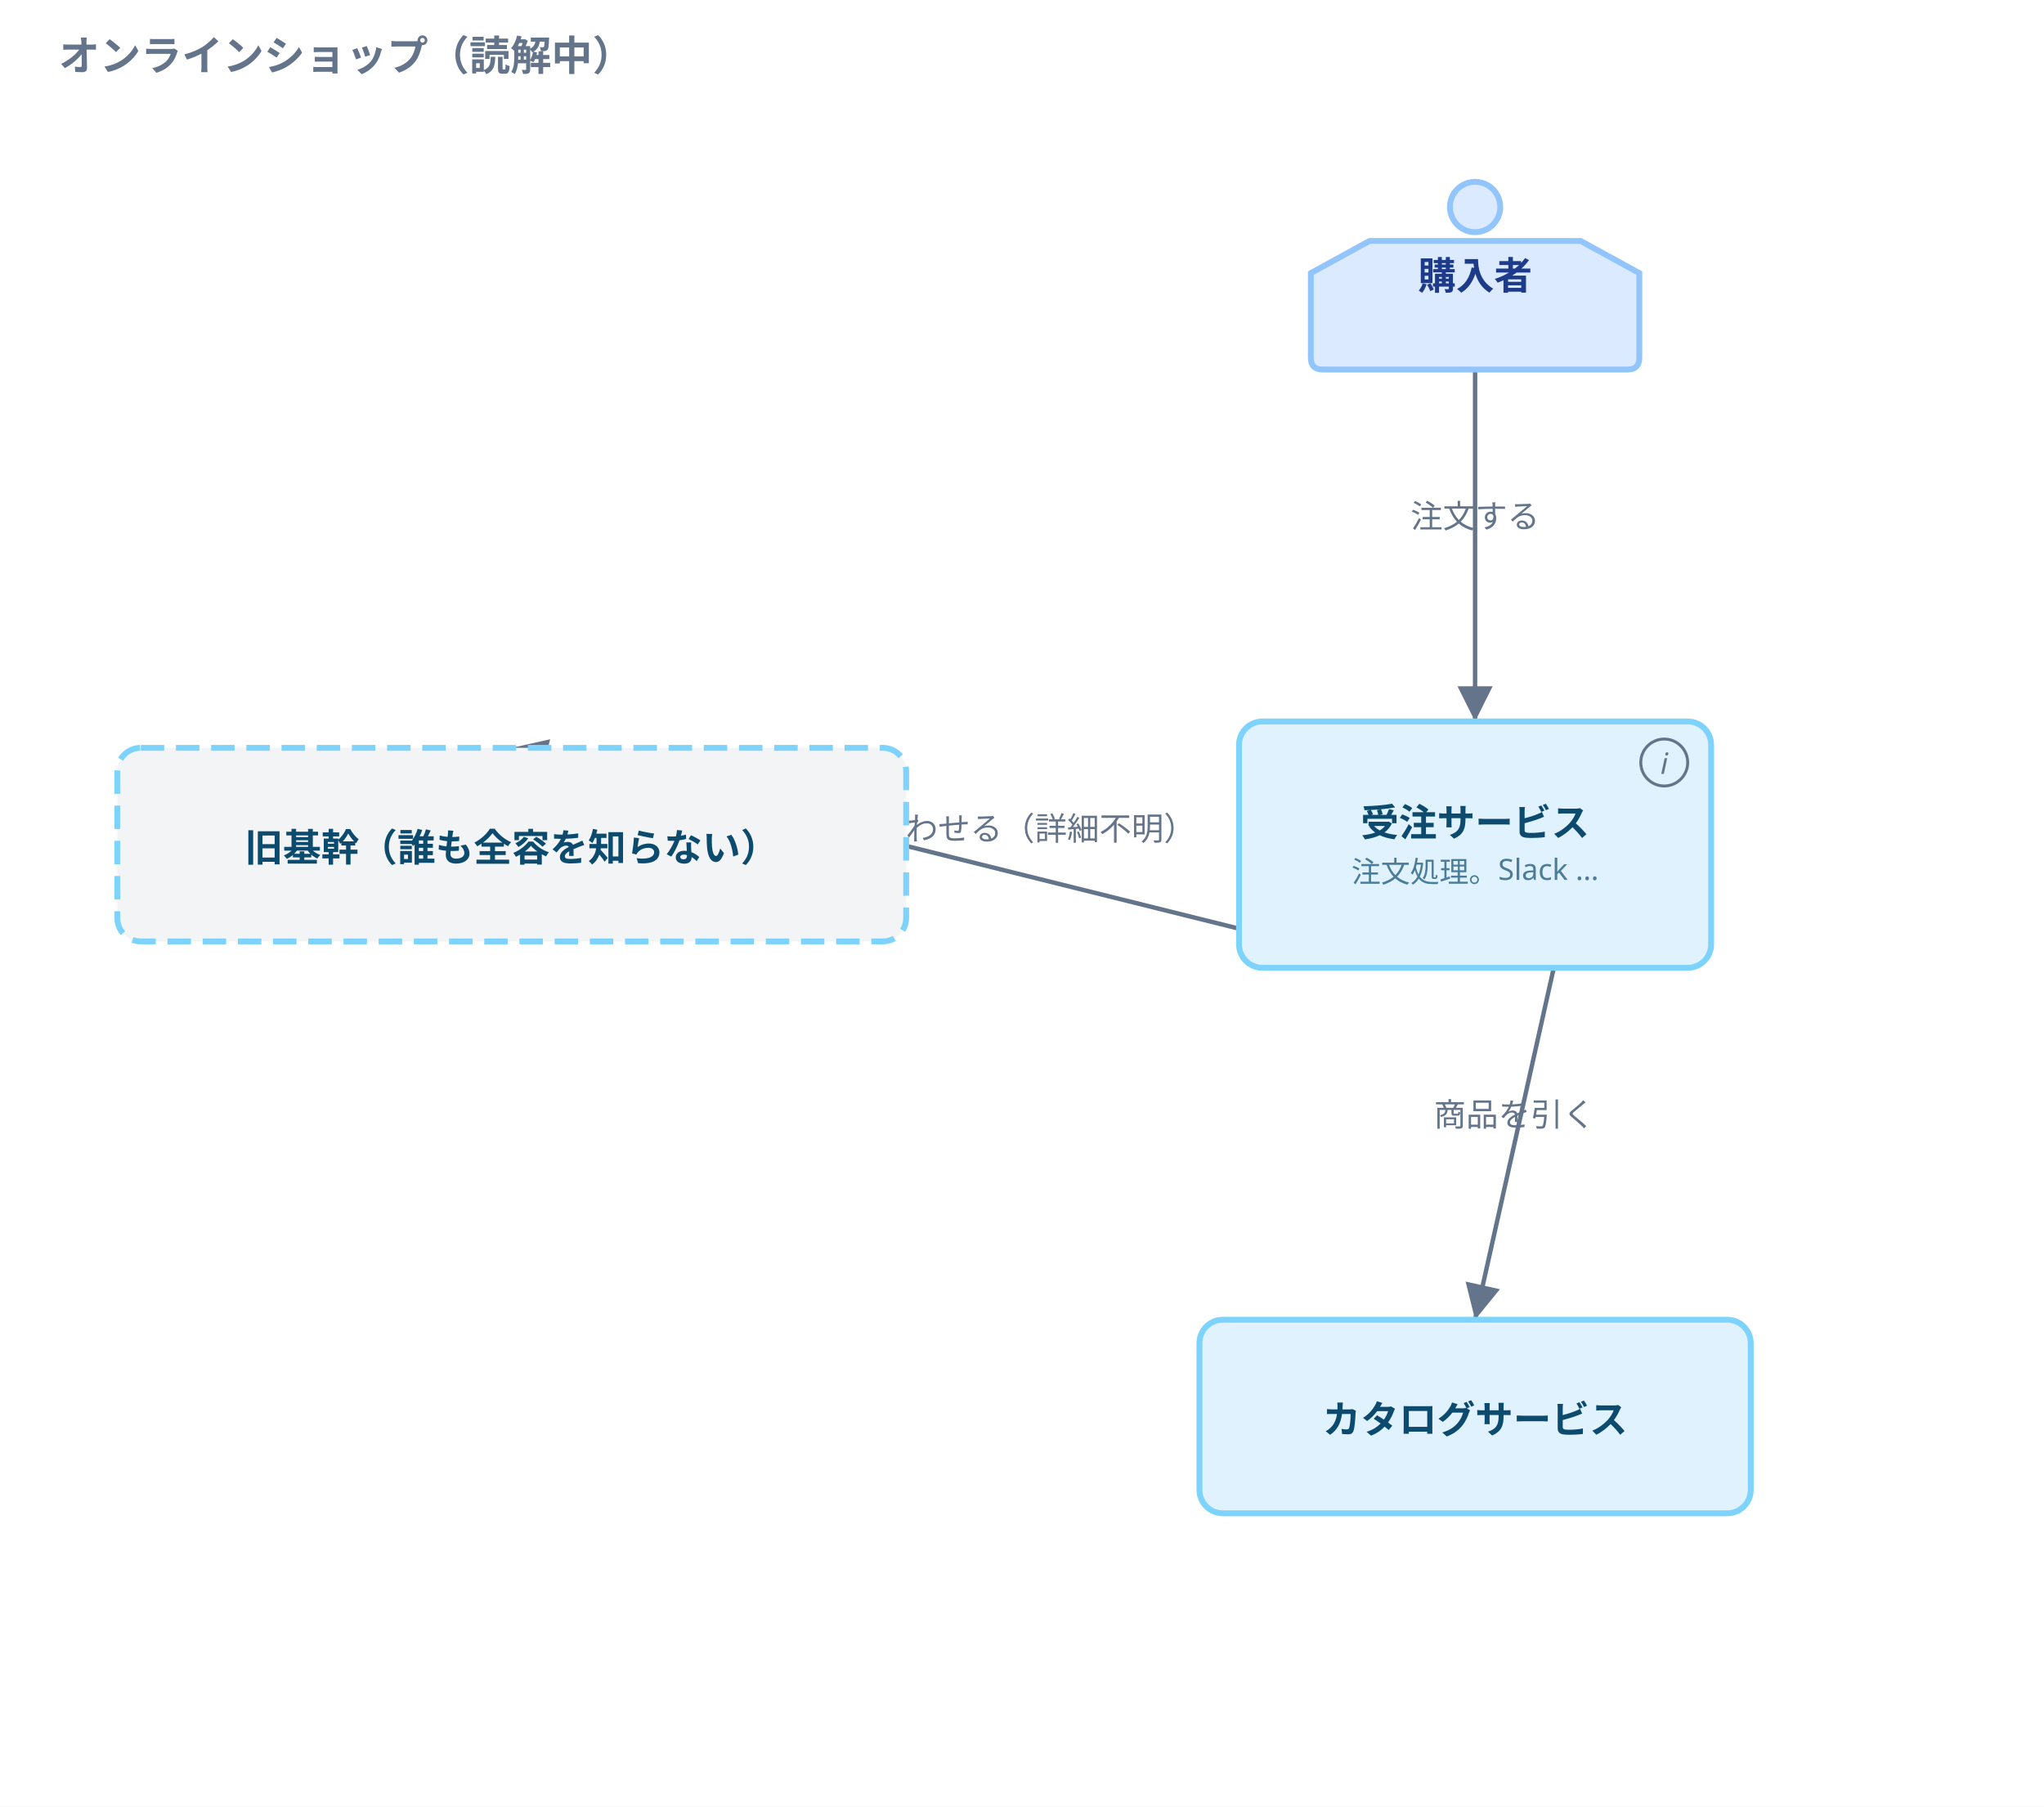
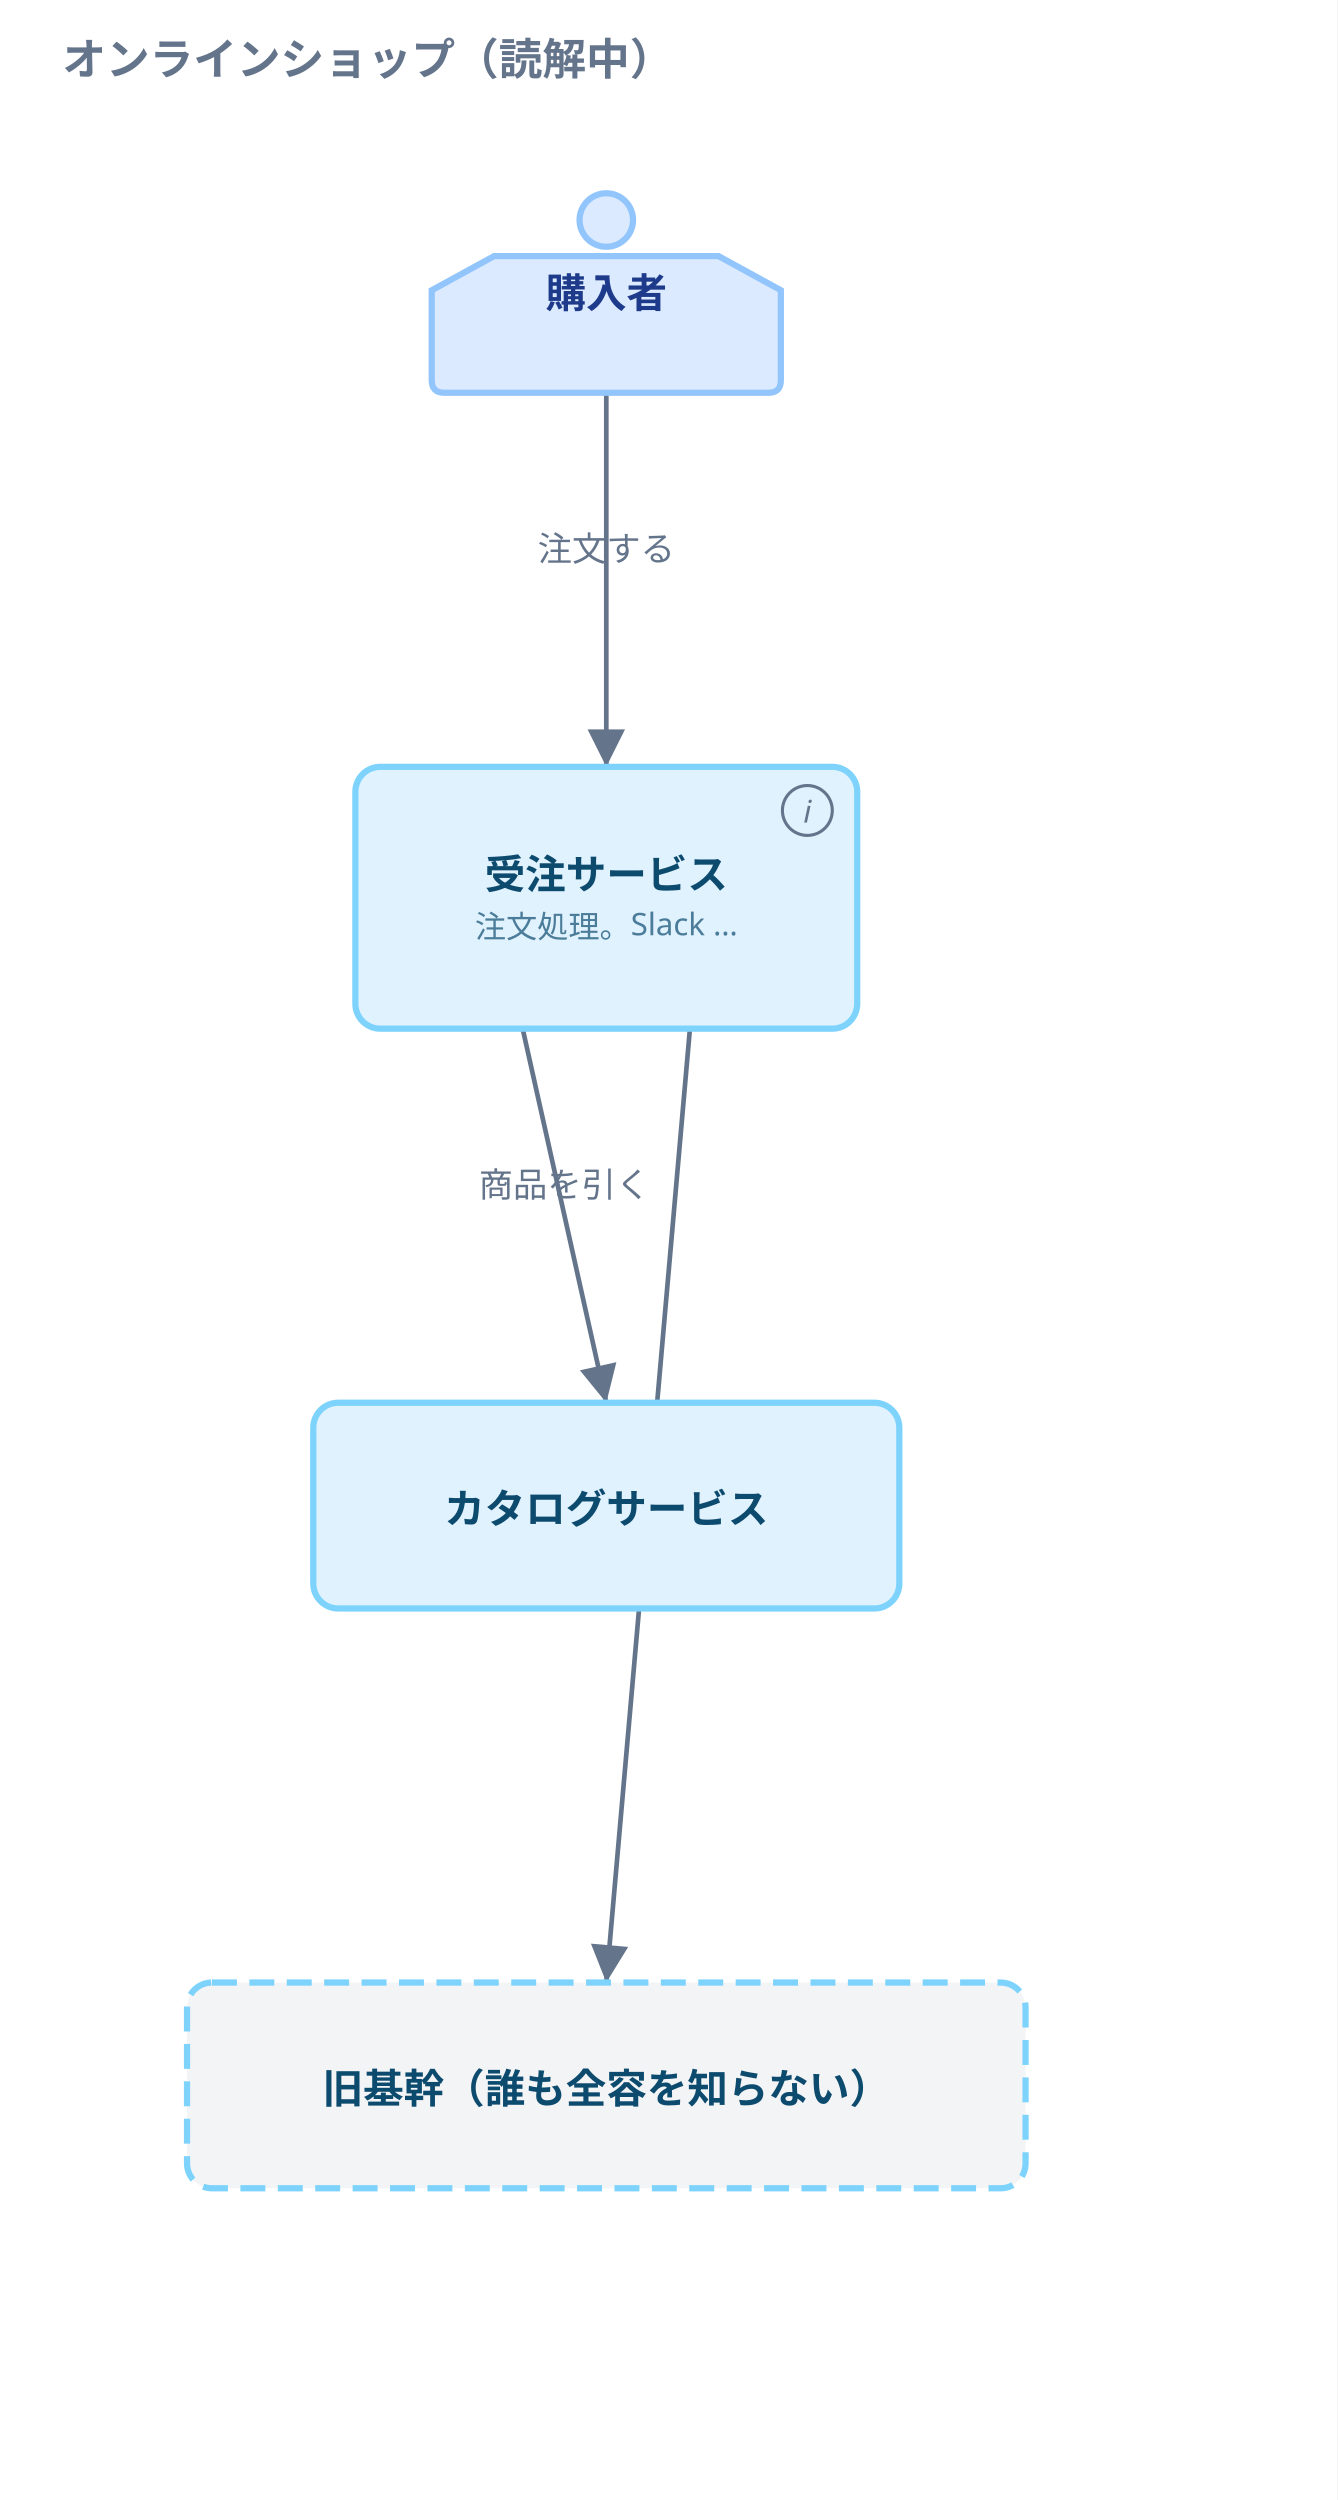
- <svg xmlns="http://www.w3.org/2000/svg" viewBox="0 0 697 616" width="697" height="616">
+ <svg xmlns="http://www.w3.org/2000/svg" viewBox="0 0 429 802" width="429" height="802">
  <defs>
    <marker id="arrow-default" viewBox="0 0 10 10" refX="10" refY="5" markerWidth="8" markerHeight="8" orient="auto-start-reverse">
      <path d="M 0 0 L 10 5 L 0 10 z" fill="#64748B" />
    </marker>
  </defs>
-   <rect width="697" height="616" fill="#FFFFFF" rx="0" />
+   <rect width="429" height="802" fill="#FFFFFF" rx="0" />
  <text x="20" y="24" fill="#64748B" font-size="14px" font-family="sans-serif" font-weight="bold">オンラインショップ（読解中）</text>
  <g class="edges">
    <g data-edge-from="Customer" data-edge-to="OrderService" data-edge-kind="sync" data-edge-canonical-id="Customer-&gt;OrderService" data-edge-label="注文する" class="krs-edge krs-edge--interactive">
-       <line x1="503" y1="126" x2="503" y2="246" stroke="transparent" stroke-width="14" stroke-linecap="butt" class="krs-edge__hitline" />
-       <line x1="503" y1="126" x2="503" y2="246" stroke="#64748B" stroke-width="1.5" marker-end="url(#arrow-default)" />
-       <text x="503" y="180" text-anchor="middle" fill="#64748B" font-size="11px" font-family="sans-serif">注文する</text>
+       <line x1="194.5" y1="126" x2="194.5" y2="246" stroke="transparent" stroke-width="14" stroke-linecap="butt" class="krs-edge__hitline" />
+       <line x1="194.5" y1="126" x2="194.5" y2="246" stroke="#64748B" stroke-width="1.5" marker-end="url(#arrow-default)" />
+       <text x="194.5" y="180" text-anchor="middle" fill="#64748B" font-size="11px" font-family="sans-serif">注文する</text>
    </g>
    <g data-edge-from="OrderService" data-edge-to="CatalogService" data-edge-kind="sync" data-edge-canonical-id="OrderService-&gt;CatalogService" data-edge-label="商品を引く" class="krs-edge krs-edge--interactive">
-       <line x1="529.833" y1="330" x2="503" y2="450" stroke="transparent" stroke-width="14" stroke-linecap="butt" class="krs-edge__hitline" />
-       <line x1="529.833" y1="330" x2="503" y2="450" stroke="#64748B" stroke-width="1.5" marker-end="url(#arrow-default)" />
-       <text x="516.417" y="384" text-anchor="middle" fill="#64748B" font-size="11px" font-family="sans-serif">商品を引く</text>
+       <line x1="167.667" y1="330" x2="194.5" y2="450" stroke="transparent" stroke-width="14" stroke-linecap="butt" class="krs-edge__hitline" />
+       <line x1="167.667" y1="330" x2="194.5" y2="450" stroke="#64748B" stroke-width="1.5" marker-end="url(#arrow-default)" />
+       <text x="181.083" y="384" text-anchor="middle" fill="#64748B" font-size="11px" font-family="sans-serif">商品を引く</text>
    </g>
    <g data-edge-from="OrderService" data-edge-to="Legacy" data-edge-kind="sync" data-edge-canonical-id="OrderService-&gt;Legacy" data-edge-label="在庫を問い合わせる（詳細不明）" class="krs-edge krs-edge--interactive">
-       <line x1="476.167" y1="330" x2="174.5" y2="255" stroke="transparent" stroke-width="14" stroke-linecap="butt" class="krs-edge__hitline" />
-       <line x1="476.167" y1="330" x2="174.5" y2="255" stroke="#64748B" stroke-width="1.5" marker-end="url(#arrow-default)" />
-       <text x="325.333" y="286.5" text-anchor="middle" fill="#64748B" font-size="11px" font-family="sans-serif">在庫を問い合わせる（詳細不明）</text>
+       <line x1="221.333" y1="330" x2="194.5" y2="636" stroke="transparent" stroke-width="14" stroke-linecap="butt" class="krs-edge__hitline" />
+       <line x1="221.333" y1="330" x2="194.5" y2="636" stroke="#64748B" stroke-width="1.5" marker-end="url(#arrow-default)" />
+       <text x="207.917" y="477" text-anchor="middle" fill="#64748B" font-size="11px" font-family="sans-serif">在庫を問い合わせる（詳細不明）</text>
    </g>
  </g>
  <g class="nodes">
    <g data-node-id="Customer" data-node-kind="user" data-has-children="false" data-has-description="false">
-       <circle cx="503" cy="70.58" r="8.58" fill="#DBEAFE" stroke="#93C5FD" stroke-width="2" />
-       <path d="M467 82.16 L539 82.16 L559 93.12 L559 122 Q559 126 555 126 L451 126 Q447 126 447 122 L447 93.12 Z" fill="#DBEAFE" stroke="#93C5FD" stroke-width="2" />
-       <text x="503" y="93" text-anchor="middle" dominant-baseline="central" fill="#1E3A8A" font-size="13px" font-weight="bold" font-family="sans-serif">購入者</text>
+       <circle cx="194.5" cy="70.58" r="8.58" fill="#DBEAFE" stroke="#93C5FD" stroke-width="2" />
+       <path d="M158.5 82.16 L230.5 82.16 L250.5 93.12 L250.5 122 Q250.5 126 246.5 126 L142.5 126 Q138.5 126 138.5 122 L138.5 93.12 Z" fill="#DBEAFE" stroke="#93C5FD" stroke-width="2" />
+       <text x="194.5" y="93" text-anchor="middle" dominant-baseline="central" fill="#1E3A8A" font-size="13px" font-weight="bold" font-family="sans-serif">購入者</text>
    </g>
    <g data-node-id="OrderService" data-node-kind="service" data-has-children="false" data-has-description="true">
-       <rect x="422.5" y="246" width="161" height="84" rx="8" ry="8" fill="#E0F2FE" stroke="#7DD3FC" stroke-width="2" />
-       <text x="503" y="279.5" text-anchor="middle" dominant-baseline="central" fill="#0C4A6E" font-size="13px" font-weight="bold" font-family="sans-serif">受注サービス</text>
-       <text x="503" y="296.5" text-anchor="middle" dominant-baseline="central" fill="#0C4A6E" font-size="10px" font-family="sans-serif" opacity="0.7">注文処理。Slack …</text>
+       <rect x="114" y="246" width="161" height="84" rx="8" ry="8" fill="#E0F2FE" stroke="#7DD3FC" stroke-width="2" />
+       <text x="194.5" y="279.5" text-anchor="middle" dominant-baseline="central" fill="#0C4A6E" font-size="13px" font-weight="bold" font-family="sans-serif">受注サービス</text>
+       <text x="194.5" y="296.5" text-anchor="middle" dominant-baseline="central" fill="#0C4A6E" font-size="10px" font-family="sans-serif" opacity="0.7">注文処理。Slack …</text>
      <g data-info-button="OrderService" style="cursor: pointer" pointer-events="all">
-         <circle cx="567.5" cy="260" r="8" fill="transparent" stroke="#64748B" stroke-width="1" />
-         <text x="567.5" y="260" text-anchor="middle" dominant-baseline="central" fill="#64748B" font-size="10px" font-family="sans-serif" font-style="italic">i</text>
+         <circle cx="259" cy="260" r="8" fill="transparent" stroke="#64748B" stroke-width="1" />
+         <text x="259" y="260" text-anchor="middle" dominant-baseline="central" fill="#64748B" font-size="10px" font-family="sans-serif" font-style="italic">i</text>
      </g>
    </g>
    <g data-node-id="CatalogService" data-node-kind="service" data-has-children="false" data-has-description="false">
-       <rect x="409" y="450" width="188" height="66" rx="8" ry="8" fill="#E0F2FE" stroke="#7DD3FC" stroke-width="2" />
-       <text x="503" y="483" text-anchor="middle" dominant-baseline="central" fill="#0C4A6E" font-size="13px" font-weight="bold" font-family="sans-serif">カタログサービス</text>
+       <rect x="100.5" y="450" width="188" height="66" rx="8" ry="8" fill="#E0F2FE" stroke="#7DD3FC" stroke-width="2" />
+       <text x="194.5" y="483" text-anchor="middle" dominant-baseline="central" fill="#0C4A6E" font-size="13px" font-weight="bold" font-family="sans-serif">カタログサービス</text>
    </g>
    <g data-node-id="Legacy" data-node-kind="service" data-has-children="false" data-has-description="false">
-       <rect x="40" y="255" width="269" height="66" rx="8" ry="8" fill="#F3F4F6" stroke="#7DD3FC" stroke-width="2" stroke-dasharray="8 4" />
-       <text x="174.5" y="288" text-anchor="middle" dominant-baseline="central" fill="#0C4A6E" font-size="13px" font-weight="bold" font-family="sans-serif">旧基幹（誰も全容を知らない）</text>
+       <rect x="60" y="636" width="269" height="66" rx="8" ry="8" fill="#F3F4F6" stroke="#7DD3FC" stroke-width="2" stroke-dasharray="8 4" />
+       <text x="194.5" y="669" text-anchor="middle" dominant-baseline="central" fill="#0C4A6E" font-size="13px" font-weight="bold" font-family="sans-serif">旧基幹（誰も全容を知らない）</text>
    </g>
  </g>
</svg>
